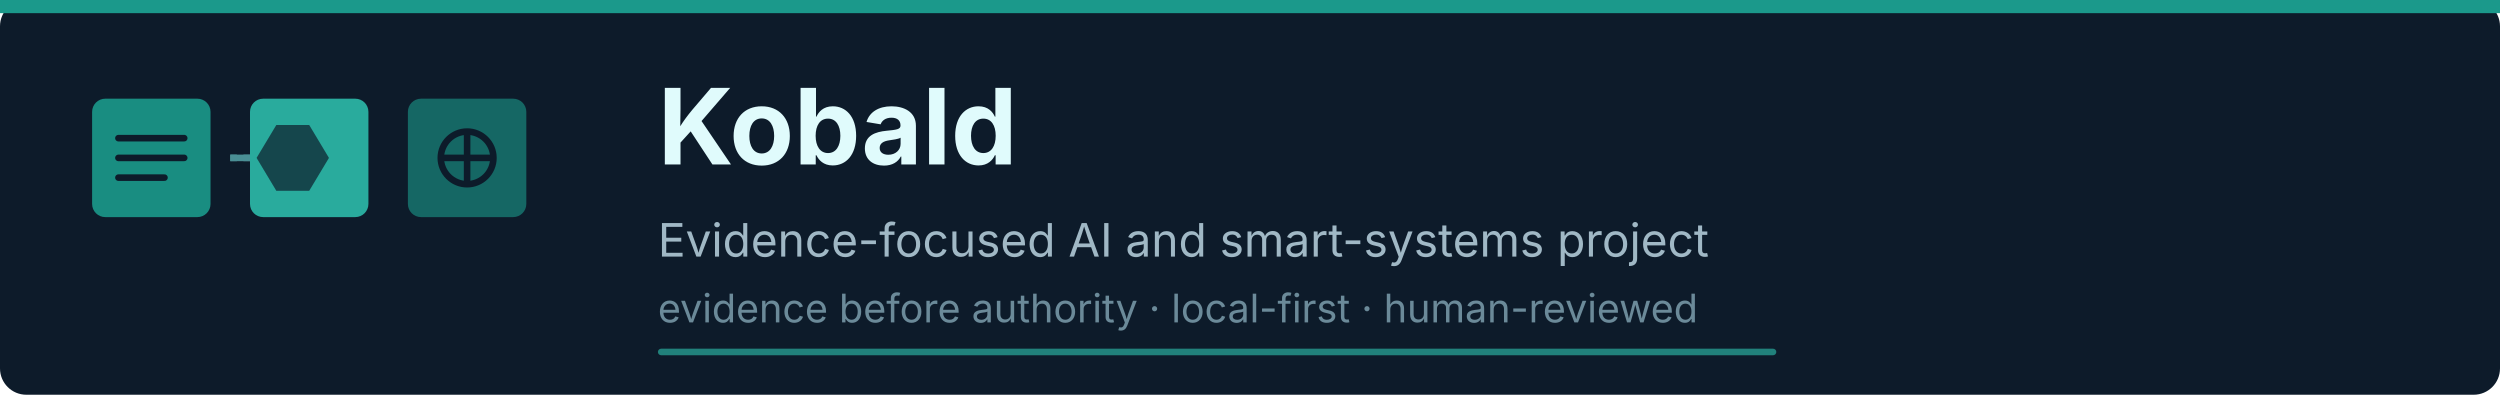
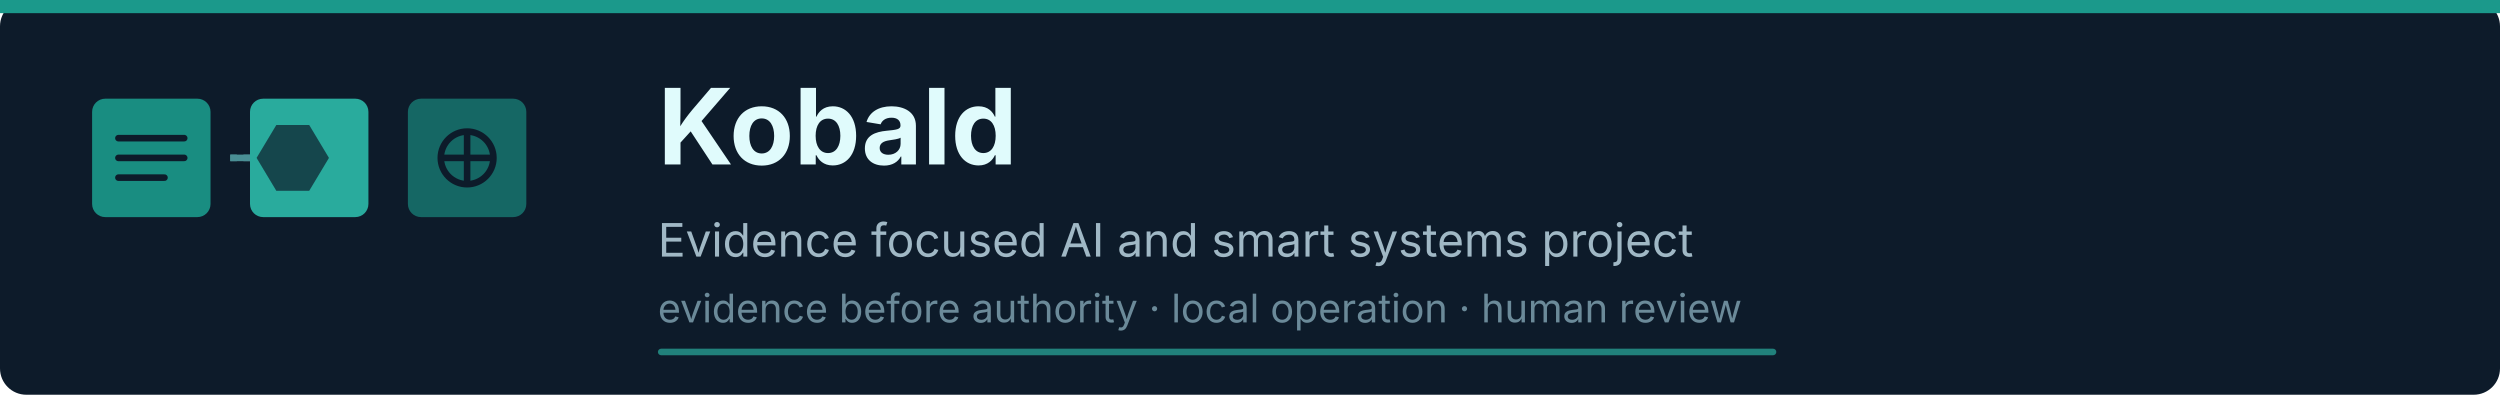
<svg xmlns="http://www.w3.org/2000/svg" width="760" height="120" viewBox="0 0 760 120" fill="none">
  <rect width="760" height="120" rx="8" fill="#0d1b2a" />
  <rect x="0" y="0" width="760" height="4" fill="#1b998b" />
  <g transform="translate(28, 30)">
    <rect x="0" y="0" width="36" height="36" rx="4" fill="#1b998b" opacity="0.9" />
    <path d="M8 12 L28 12 M8 18 L28 18 M8 24 L22 24" stroke="#0d1b2a" stroke-width="2" stroke-linecap="round" />
    <rect x="48" y="0" width="36" height="36" rx="4" fill="#2ec4b1" opacity="0.85" />
    <path d="M56 8 L66 8 L72 18 L66 28 L56 28 L50 18 Z" fill="#0d1b2a" opacity="0.7" />
    <line x1="42" y1="18" x2="48" y2="18" stroke="#4a8f95" stroke-width="2" />
    <line x1="42" y1="18" x2="48" y2="18" stroke="#4a8f95" stroke-width="2" stroke-dasharray="2 2" />
    <rect x="96" y="0" width="36" height="36" rx="4" fill="#1b998b" opacity="0.6" />
    <circle cx="114" cy="18" r="8" fill="none" stroke="#0d1b2a" stroke-width="2" />
    <line x1="114" y1="10" x2="114" y2="26" stroke="#0d1b2a" stroke-width="2" />
    <line x1="106" y1="18" x2="122" y2="18" stroke="#0d1b2a" stroke-width="2" />
  </g>
  <text x="200" y="50" font-family="system-ui, -apple-system, sans-serif" font-size="32" font-weight="700" fill="#e0fbfc">Kobald</text>
-   <text x="200" y="78" font-family="system-ui, -apple-system, sans-serif" font-size="14" fill="#a0b8c5">Evidence-focused AI and smart-systems project</text>
-   <text x="200" y="98" font-family="system-ui, -apple-system, sans-serif" font-size="12" fill="#6b8a99">evidence before authority · local-first · human-reviewed</text>
+   <text x="200" y="78" font-family="system-ui, -apple-system, sans-serif" font-size="14" fill="#a0b8c5">Evidence focused AI and smart systems project</text>
+   <text x="200" y="98" font-family="system-ui, -apple-system, sans-serif" font-size="12" fill="#6b8a99">evidence before authority · local operation · human review</text>
  <rect x="200" y="106" width="340" height="2" rx="1" fill="#2ec4b1" opacity="0.6" />
</svg>
